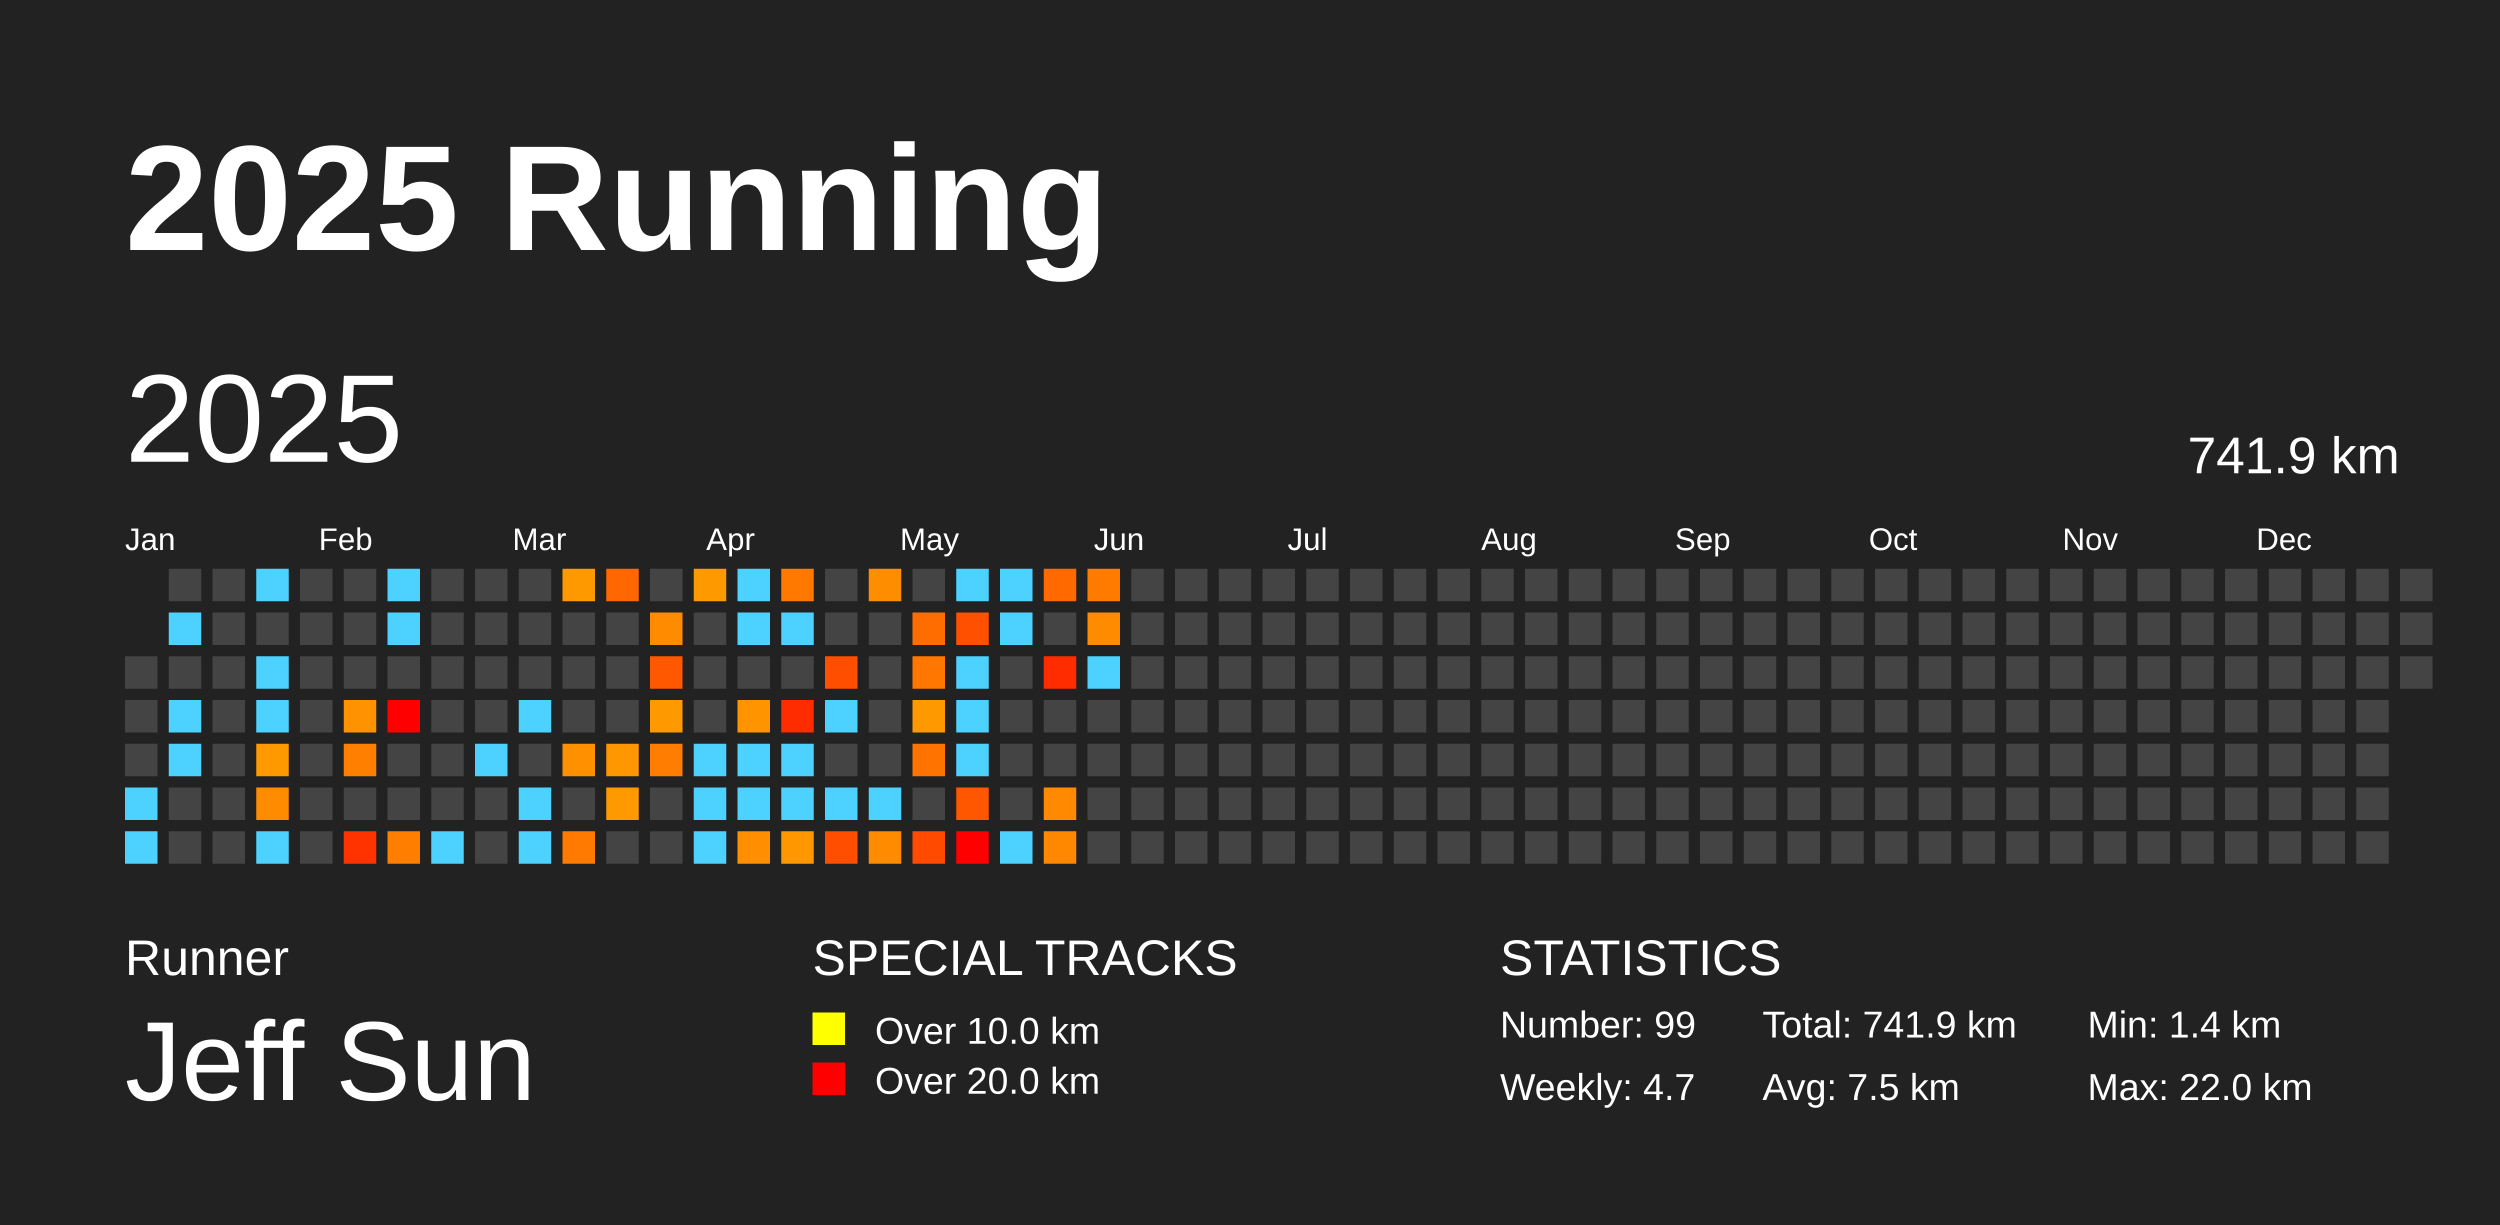
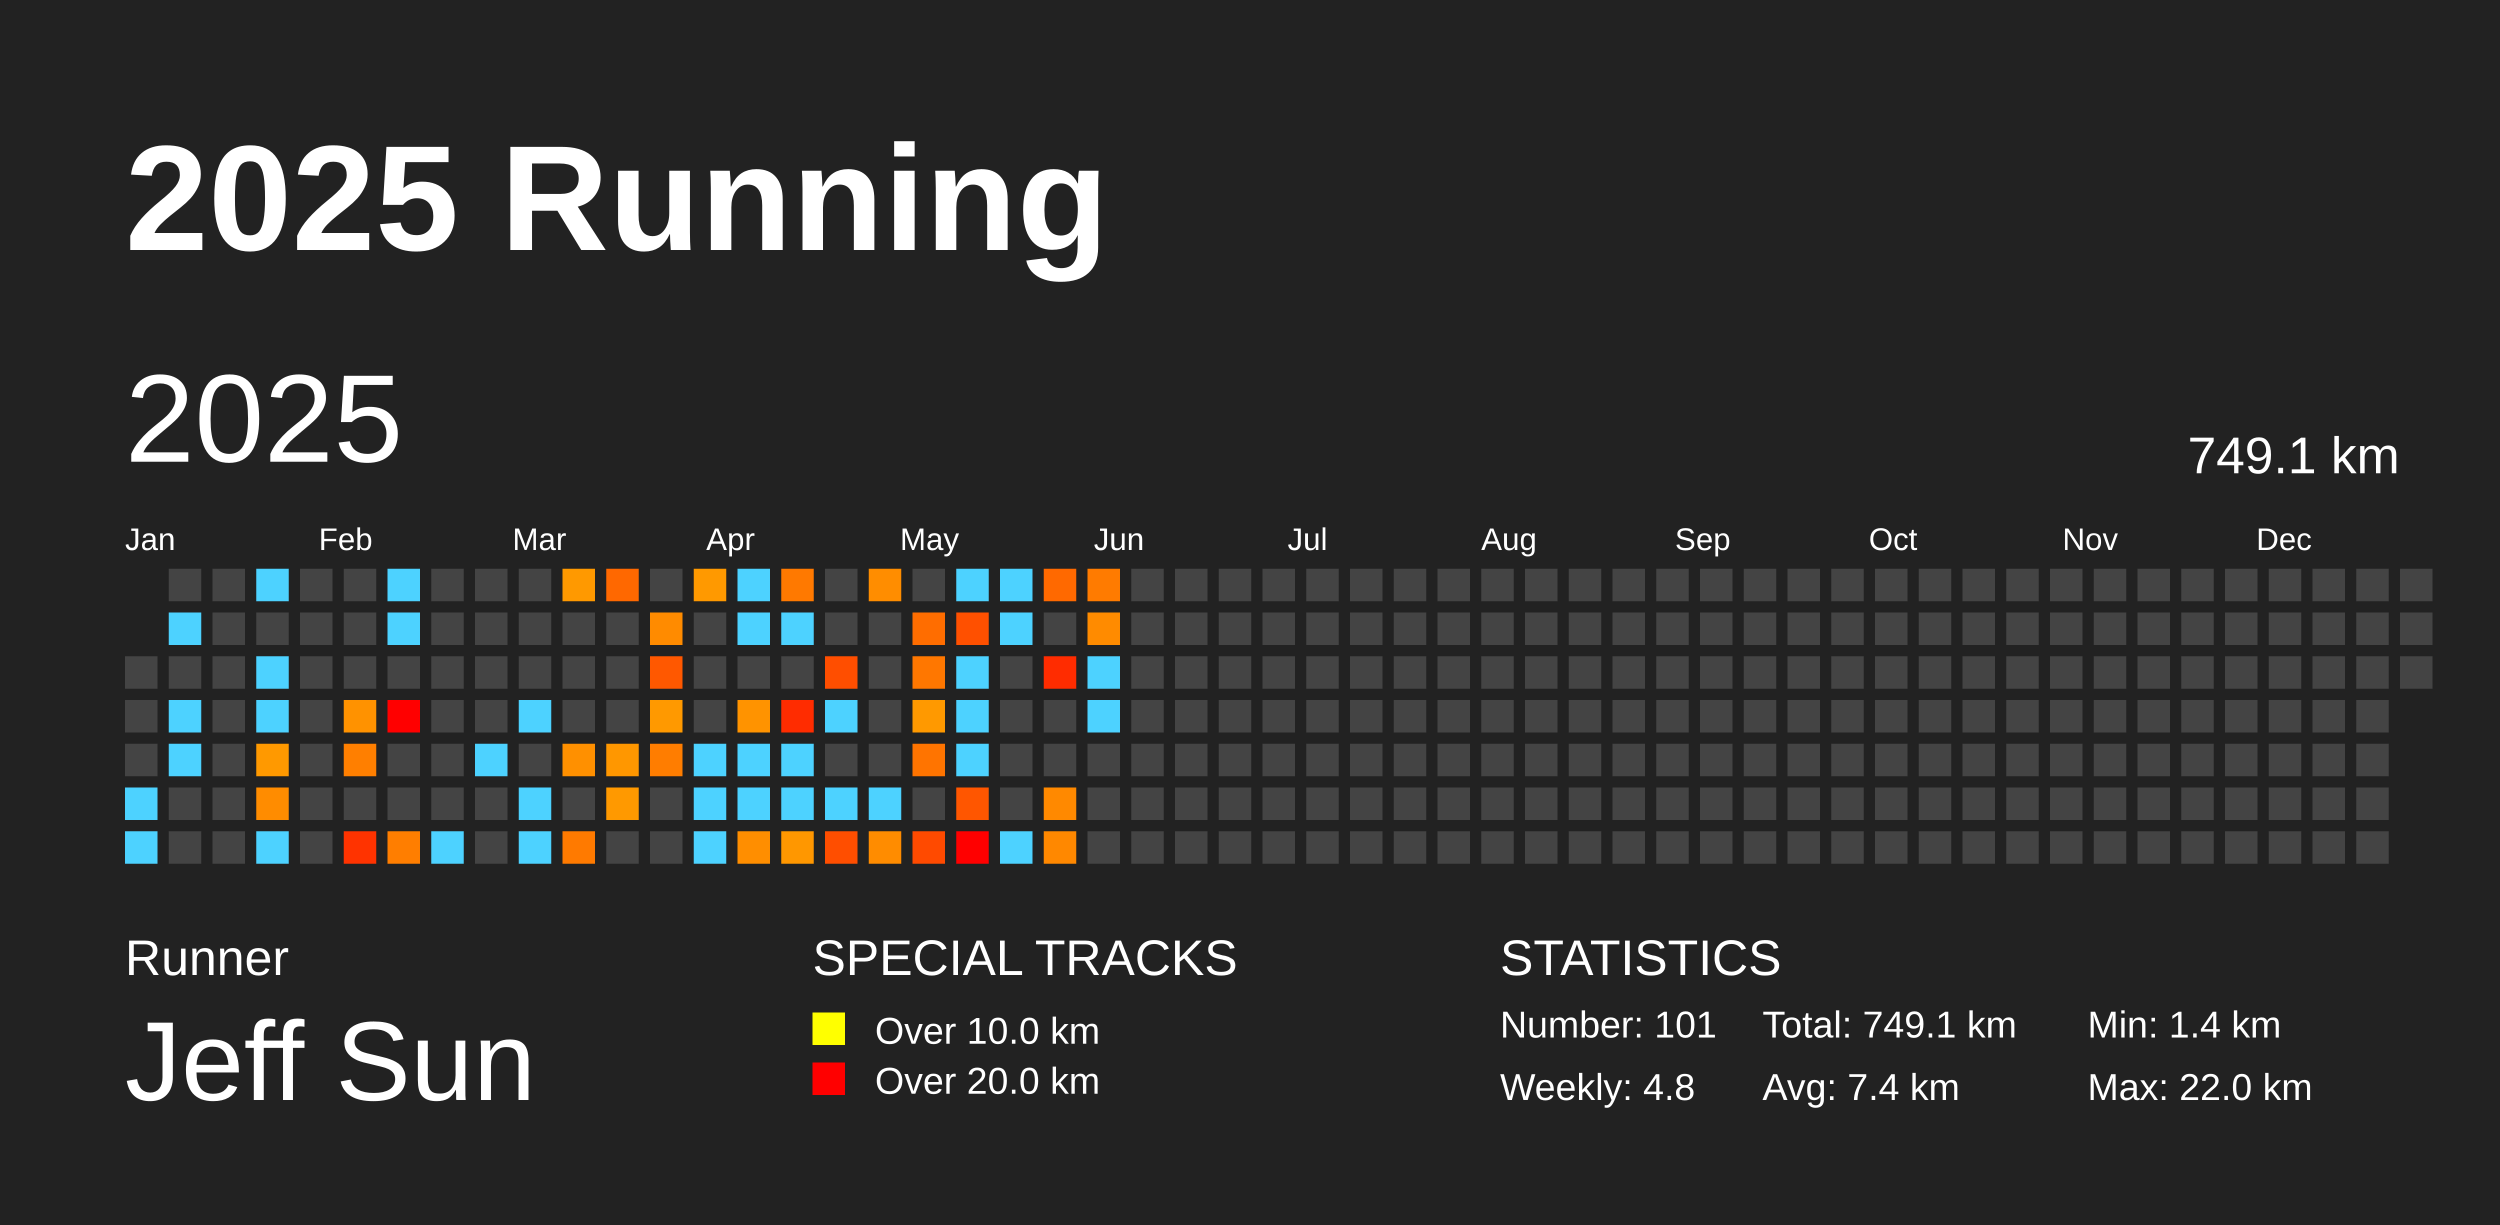
<svg xmlns="http://www.w3.org/2000/svg" baseProfile="full" height="98mm" version="1.1" viewBox="0,0,200,98" width="200mm">
  <defs />
  <rect fill="#222222" height="98" width="200" x="0" y="0" />
  <text fill="#FFFFFF" style="font-size:12px; font-family:Arial; font-weight:bold;" x="10" y="20">2025 Running</text>
  <text fill="#FFFFFF" style="font-size:4px; font-family:Arial" x="10" y="78">Runner</text>
  <text fill="#FFFFFF" style="font-size:9px; font-family:Arial" x="10" y="88">Jeff Sun</text>
  <text fill="#FFFFFF" style="font-size:4px; font-family:Arial" x="65" y="78">SPECIAL TRACKS</text>
  <rect fill="yellow" height="2.6" width="2.6" x="65" y="81" />
  <text fill="#FFFFFF" style="font-size:3px; font-family:Arial" x="70" y="83.5">Over 10.0 km</text>
  <rect fill="red" height="2.6" width="2.6" x="65" y="85" />
  <text fill="#FFFFFF" style="font-size:3px; font-family:Arial" x="70" y="87.5">Over 20.0 km</text>
  <text fill="#FFFFFF" style="font-size:4px; font-family:Arial" x="120" y="78">STATISTICS</text>
-   <text fill="#FFFFFF" style="font-size:3px; font-family:Arial" x="120" y="83">Number: 99</text>
-   <text fill="#FFFFFF" style="font-size:3px; font-family:Arial" x="120" y="88">Weekly: 4.7</text>
-   <text fill="#FFFFFF" style="font-size:3px; font-family:Arial" x="141" y="83">Total: 741.9 km</text>
-   <text fill="#FFFFFF" style="font-size:3px; font-family:Arial" x="141" y="88">Avg: 7.5 km</text>
+   <text fill="#FFFFFF" style="font-size:3px; font-family:Arial" x="120" y="83">Number: 101</text>
+   <text fill="#FFFFFF" style="font-size:3px; font-family:Arial" x="120" y="88">Weekly: 4.8</text>
+   <text fill="#FFFFFF" style="font-size:3px; font-family:Arial" x="141" y="83">Total: 749.1 km</text>
+   <text fill="#FFFFFF" style="font-size:3px; font-family:Arial" x="141" y="88">Avg: 7.4 km</text>
  <text fill="#FFFFFF" style="font-size:3px; font-family:Arial" x="167" y="83">Min: 1.4 km</text>
  <text fill="#FFFFFF" style="font-size:3px; font-family:Arial" x="167" y="88">Max: 22.0 km</text>
  <text dominant-baseline="hanging" fill="#FFFFFF" style="font-size:10.0px; font-family:Arial;" x="10" y="30">2025</text>
-   <text dominant-baseline="hanging" fill="#FFFFFF" style="font-size:4.125px; font-family:Arial;" x="175" y="35">741.9 km</text>
+   <text dominant-baseline="hanging" fill="#FFFFFF" style="font-size:4.125px; font-family:Arial;" x="175" y="35">749.1 km</text>
  <text fill="#FFFFFF" style="font-size:2.5px; font-family:Arial" x="10.0" y="44">Jan</text>
  <text fill="#FFFFFF" style="font-size:2.5px; font-family:Arial" x="25.5" y="44">Feb</text>
  <text fill="#FFFFFF" style="font-size:2.5px; font-family:Arial" x="41.0" y="44">Mar</text>
  <text fill="#FFFFFF" style="font-size:2.5px; font-family:Arial" x="56.5" y="44">Apr</text>
  <text fill="#FFFFFF" style="font-size:2.5px; font-family:Arial" x="72.0" y="44">May</text>
  <text fill="#FFFFFF" style="font-size:2.5px; font-family:Arial" x="87.5" y="44">Jun</text>
  <text fill="#FFFFFF" style="font-size:2.5px; font-family:Arial" x="103.0" y="44">Jul</text>
  <text fill="#FFFFFF" style="font-size:2.5px; font-family:Arial" x="118.5" y="44">Aug</text>
  <text fill="#FFFFFF" style="font-size:2.5px; font-family:Arial" x="134.0" y="44">Sep</text>
  <text fill="#FFFFFF" style="font-size:2.5px; font-family:Arial" x="149.5" y="44">Oct</text>
  <text fill="#FFFFFF" style="font-size:2.5px; font-family:Arial" x="165.0" y="44">Nov</text>
  <text fill="#FFFFFF" style="font-size:2.5px; font-family:Arial" x="180.5" y="44">Dec</text>
  <rect fill="#444444" height="2.6" width="2.6" x="10.0" y="52.5" />
  <rect fill="#444444" height="2.6" width="2.6" x="10.0" y="56.0" />
  <rect fill="#444444" height="2.6" width="2.6" x="10.0" y="59.5" />
  <rect fill="#4dd2ff" height="2.6" width="2.6" x="10.0" y="63.0" />
  <rect fill="#4dd2ff" height="2.6" width="2.6" x="10.0" y="66.5" />
  <rect fill="#444444" height="2.6" width="2.6" x="13.5" y="45.5" />
  <rect fill="#4dd2ff" height="2.6" width="2.6" x="13.5" y="49.0" />
  <rect fill="#444444" height="2.6" width="2.6" x="13.5" y="52.5" />
  <rect fill="#4dd2ff" height="2.6" width="2.6" x="13.5" y="56.0" />
  <rect fill="#4dd2ff" height="2.6" width="2.6" x="13.5" y="59.5" />
  <rect fill="#444444" height="2.6" width="2.6" x="13.5" y="63.0" />
  <rect fill="#444444" height="2.6" width="2.6" x="13.5" y="66.5" />
  <rect fill="#444444" height="2.6" width="2.6" x="17.0" y="45.5" />
  <rect fill="#444444" height="2.6" width="2.6" x="17.0" y="49.0" />
  <rect fill="#444444" height="2.6" width="2.6" x="17.0" y="52.5" />
  <rect fill="#444444" height="2.6" width="2.6" x="17.0" y="56.0" />
  <rect fill="#444444" height="2.6" width="2.6" x="17.0" y="59.5" />
  <rect fill="#444444" height="2.6" width="2.6" x="17.0" y="63.0" />
  <rect fill="#444444" height="2.6" width="2.6" x="17.0" y="66.5" />
  <rect fill="#4dd2ff" height="2.6" width="2.6" x="20.5" y="45.5" />
  <rect fill="#444444" height="2.6" width="2.6" x="20.5" y="49.0" />
  <rect fill="#4dd2ff" height="2.6" width="2.6" x="20.5" y="52.5" />
  <rect fill="#4dd2ff" height="2.6" width="2.6" x="20.5" y="56.0" />
  <rect fill="#ff9900" height="2.6" width="2.6" x="20.5" y="59.5" />
  <rect fill="#ff8c00" height="2.6" width="2.6" x="20.5" y="63.0" />
  <rect fill="#4dd2ff" height="2.6" width="2.6" x="20.5" y="66.5" />
  <rect fill="#444444" height="2.6" width="2.6" x="24.0" y="45.5" />
  <rect fill="#444444" height="2.6" width="2.6" x="24.0" y="49.0" />
  <rect fill="#444444" height="2.6" width="2.6" x="24.0" y="52.5" />
  <rect fill="#444444" height="2.6" width="2.6" x="24.0" y="56.0" />
  <rect fill="#444444" height="2.6" width="2.6" x="24.0" y="59.5" />
  <rect fill="#444444" height="2.6" width="2.6" x="24.0" y="63.0" />
  <rect fill="#444444" height="2.6" width="2.6" x="24.0" y="66.5" />
  <rect fill="#444444" height="2.6" width="2.6" x="27.5" y="45.5" />
  <rect fill="#444444" height="2.6" width="2.6" x="27.5" y="49.0" />
  <rect fill="#444444" height="2.6" width="2.6" x="27.5" y="52.5" />
  <rect fill="#ff9200" height="2.6" width="2.6" x="27.5" y="56.0" />
  <rect fill="#ff7f00" height="2.6" width="2.6" x="27.5" y="59.5" />
  <rect fill="#444444" height="2.6" width="2.6" x="27.5" y="63.0" />
  <rect fill="#ff3300" height="2.6" width="2.6" x="27.5" y="66.5" />
  <rect fill="#4dd2ff" height="2.6" width="2.6" x="31.0" y="45.5" />
  <rect fill="#4dd2ff" height="2.6" width="2.6" x="31.0" y="49.0" />
  <rect fill="#444444" height="2.6" width="2.6" x="31.0" y="52.5" />
  <rect fill="red" height="2.6" width="2.6" x="31.0" y="56.0" />
  <rect fill="#444444" height="2.6" width="2.6" x="31.0" y="59.5" />
  <rect fill="#444444" height="2.6" width="2.6" x="31.0" y="63.0" />
  <rect fill="#ff7e00" height="2.6" width="2.6" x="31.0" y="66.5" />
  <rect fill="#444444" height="2.6" width="2.6" x="34.5" y="45.5" />
  <rect fill="#444444" height="2.6" width="2.6" x="34.5" y="49.0" />
  <rect fill="#444444" height="2.6" width="2.6" x="34.5" y="52.5" />
  <rect fill="#444444" height="2.6" width="2.6" x="34.5" y="56.0" />
  <rect fill="#444444" height="2.6" width="2.6" x="34.5" y="59.5" />
  <rect fill="#444444" height="2.6" width="2.6" x="34.5" y="63.0" />
  <rect fill="#4dd2ff" height="2.6" width="2.6" x="34.5" y="66.5" />
  <rect fill="#444444" height="2.6" width="2.6" x="38.0" y="45.5" />
  <rect fill="#444444" height="2.6" width="2.6" x="38.0" y="49.0" />
  <rect fill="#444444" height="2.6" width="2.6" x="38.0" y="52.5" />
  <rect fill="#444444" height="2.6" width="2.6" x="38.0" y="56.0" />
  <rect fill="#4dd2ff" height="2.6" width="2.6" x="38.0" y="59.5" />
  <rect fill="#444444" height="2.6" width="2.6" x="38.0" y="63.0" />
  <rect fill="#444444" height="2.6" width="2.6" x="38.0" y="66.5" />
  <rect fill="#444444" height="2.6" width="2.6" x="41.5" y="45.5" />
  <rect fill="#444444" height="2.6" width="2.6" x="41.5" y="49.0" />
  <rect fill="#444444" height="2.6" width="2.6" x="41.5" y="52.5" />
  <rect fill="#4dd2ff" height="2.6" width="2.6" x="41.5" y="56.0" />
  <rect fill="#444444" height="2.6" width="2.6" x="41.5" y="59.5" />
  <rect fill="#4dd2ff" height="2.6" width="2.6" x="41.5" y="63.0" />
  <rect fill="#4dd2ff" height="2.6" width="2.6" x="41.5" y="66.5" />
  <rect fill="#ff9900" height="2.6" width="2.6" x="45.0" y="45.5" />
  <rect fill="#444444" height="2.6" width="2.6" x="45.0" y="49.0" />
  <rect fill="#444444" height="2.6" width="2.6" x="45.0" y="52.5" />
  <rect fill="#444444" height="2.6" width="2.6" x="45.0" y="56.0" />
  <rect fill="#ff9000" height="2.6" width="2.6" x="45.0" y="59.5" />
  <rect fill="#444444" height="2.6" width="2.6" x="45.0" y="63.0" />
  <rect fill="#ff7a00" height="2.6" width="2.6" x="45.0" y="66.5" />
  <rect fill="#ff6800" height="2.6" width="2.6" x="48.5" y="45.5" />
  <rect fill="#444444" height="2.6" width="2.6" x="48.5" y="49.0" />
  <rect fill="#444444" height="2.6" width="2.6" x="48.5" y="52.5" />
  <rect fill="#444444" height="2.6" width="2.6" x="48.5" y="56.0" />
  <rect fill="#ff9700" height="2.6" width="2.6" x="48.5" y="59.5" />
  <rect fill="#ff9900" height="2.6" width="2.6" x="48.5" y="63.0" />
  <rect fill="#444444" height="2.6" width="2.6" x="48.5" y="66.5" />
  <rect fill="#444444" height="2.6" width="2.6" x="52.0" y="45.5" />
  <rect fill="#ff8b00" height="2.6" width="2.6" x="52.0" y="49.0" />
  <rect fill="#ff5800" height="2.6" width="2.6" x="52.0" y="52.5" />
  <rect fill="#ff9900" height="2.6" width="2.6" x="52.0" y="56.0" />
  <rect fill="#ff7d00" height="2.6" width="2.6" x="52.0" y="59.5" />
  <rect fill="#444444" height="2.6" width="2.6" x="52.0" y="63.0" />
  <rect fill="#444444" height="2.6" width="2.6" x="52.0" y="66.5" />
  <rect fill="#ff9900" height="2.6" width="2.6" x="55.5" y="45.5" />
  <rect fill="#444444" height="2.6" width="2.6" x="55.5" y="49.0" />
  <rect fill="#444444" height="2.6" width="2.6" x="55.5" y="52.5" />
  <rect fill="#444444" height="2.6" width="2.6" x="55.5" y="56.0" />
  <rect fill="#4dd2ff" height="2.6" width="2.6" x="55.5" y="59.5" />
  <rect fill="#4dd2ff" height="2.6" width="2.6" x="55.5" y="63.0" />
  <rect fill="#4dd2ff" height="2.6" width="2.6" x="55.5" y="66.5" />
  <rect fill="#4dd2ff" height="2.6" width="2.6" x="59.0" y="45.5" />
  <rect fill="#4dd2ff" height="2.6" width="2.6" x="59.0" y="49.0" />
  <rect fill="#444444" height="2.6" width="2.6" x="59.0" y="52.5" />
  <rect fill="#ff9300" height="2.6" width="2.6" x="59.0" y="56.0" />
  <rect fill="#4dd2ff" height="2.6" width="2.6" x="59.0" y="59.5" />
  <rect fill="#4dd2ff" height="2.6" width="2.6" x="59.0" y="63.0" />
  <rect fill="#ff8e00" height="2.6" width="2.6" x="59.0" y="66.5" />
  <rect fill="#ff7900" height="2.6" width="2.6" x="62.5" y="45.5" />
  <rect fill="#4dd2ff" height="2.6" width="2.6" x="62.5" y="49.0" />
  <rect fill="#444444" height="2.6" width="2.6" x="62.5" y="52.5" />
  <rect fill="#ff2c00" height="2.6" width="2.6" x="62.5" y="56.0" />
  <rect fill="#4dd2ff" height="2.6" width="2.6" x="62.5" y="59.5" />
  <rect fill="#4dd2ff" height="2.6" width="2.6" x="62.5" y="63.0" />
  <rect fill="#ff9700" height="2.6" width="2.6" x="62.5" y="66.5" />
  <rect fill="#444444" height="2.6" width="2.6" x="66.0" y="45.5" />
  <rect fill="#444444" height="2.6" width="2.6" x="66.0" y="49.0" />
  <rect fill="#ff4e00" height="2.6" width="2.6" x="66.0" y="52.5" />
  <rect fill="#4dd2ff" height="2.6" width="2.6" x="66.0" y="56.0" />
  <rect fill="#444444" height="2.6" width="2.6" x="66.0" y="59.5" />
  <rect fill="#4dd2ff" height="2.6" width="2.6" x="66.0" y="63.0" />
  <rect fill="#ff4e00" height="2.6" width="2.6" x="66.0" y="66.5" />
  <rect fill="#ff8d00" height="2.6" width="2.6" x="69.5" y="45.5" />
  <rect fill="#444444" height="2.6" width="2.6" x="69.5" y="49.0" />
  <rect fill="#444444" height="2.6" width="2.6" x="69.5" y="52.5" />
  <rect fill="#444444" height="2.6" width="2.6" x="69.5" y="56.0" />
  <rect fill="#444444" height="2.6" width="2.6" x="69.5" y="59.5" />
  <rect fill="#4dd2ff" height="2.6" width="2.6" x="69.5" y="63.0" />
  <rect fill="#ff8c00" height="2.6" width="2.6" x="69.5" y="66.5" />
  <rect fill="#444444" height="2.6" width="2.6" x="73.0" y="45.5" />
  <rect fill="#ff6d00" height="2.6" width="2.6" x="73.0" y="49.0" />
  <rect fill="#ff7700" height="2.6" width="2.6" x="73.0" y="52.5" />
  <rect fill="#ff9900" height="2.6" width="2.6" x="73.0" y="56.0" />
  <rect fill="#ff7400" height="2.6" width="2.6" x="73.0" y="59.5" />
  <rect fill="#444444" height="2.6" width="2.6" x="73.0" y="63.0" />
  <rect fill="#ff4a00" height="2.6" width="2.6" x="73.0" y="66.5" />
  <rect fill="#4dd2ff" height="2.6" width="2.6" x="76.5" y="45.5" />
  <rect fill="#ff5000" height="2.6" width="2.6" x="76.5" y="49.0" />
  <rect fill="#4dd2ff" height="2.6" width="2.6" x="76.5" y="52.5" />
  <rect fill="#4dd2ff" height="2.6" width="2.6" x="76.5" y="56.0" />
  <rect fill="#4dd2ff" height="2.6" width="2.6" x="76.5" y="59.5" />
  <rect fill="#ff5600" height="2.6" width="2.6" x="76.5" y="63.0" />
  <rect fill="red" height="2.6" width="2.6" x="76.5" y="66.5" />
  <rect fill="#4dd2ff" height="2.6" width="2.6" x="80.0" y="45.5" />
  <rect fill="#4dd2ff" height="2.6" width="2.6" x="80.0" y="49.0" />
  <rect fill="#444444" height="2.6" width="2.6" x="80.0" y="52.5" />
  <rect fill="#444444" height="2.6" width="2.6" x="80.0" y="56.0" />
  <rect fill="#444444" height="2.6" width="2.6" x="80.0" y="59.5" />
  <rect fill="#444444" height="2.6" width="2.6" x="80.0" y="63.0" />
  <rect fill="#4dd2ff" height="2.6" width="2.6" x="80.0" y="66.5" />
  <rect fill="#ff6900" height="2.6" width="2.6" x="83.5" y="45.5" />
  <rect fill="#444444" height="2.6" width="2.6" x="83.5" y="49.0" />
  <rect fill="#ff2c00" height="2.6" width="2.6" x="83.5" y="52.5" />
  <rect fill="#444444" height="2.6" width="2.6" x="83.5" y="56.0" />
  <rect fill="#444444" height="2.6" width="2.6" x="83.5" y="59.5" />
  <rect fill="#ff8900" height="2.6" width="2.6" x="83.5" y="63.0" />
  <rect fill="#ff8800" height="2.6" width="2.6" x="83.5" y="66.5" />
  <rect fill="#ff7b00" height="2.6" width="2.6" x="87.0" y="45.5" />
  <rect fill="#ff8b00" height="2.6" width="2.6" x="87.0" y="49.0" />
  <rect fill="#4dd2ff" height="2.6" width="2.6" x="87.0" y="52.5" />
-   <rect fill="#444444" height="2.6" width="2.6" x="87.0" y="56.0" />
+   <rect fill="#4dd2ff" height="2.6" width="2.6" x="87.0" y="56.0" />
  <rect fill="#444444" height="2.6" width="2.6" x="87.0" y="59.5" />
  <rect fill="#444444" height="2.6" width="2.6" x="87.0" y="63.0" />
  <rect fill="#444444" height="2.6" width="2.6" x="87.0" y="66.5" />
  <rect fill="#444444" height="2.6" width="2.6" x="90.5" y="45.5" />
  <rect fill="#444444" height="2.6" width="2.6" x="90.5" y="49.0" />
  <rect fill="#444444" height="2.6" width="2.6" x="90.5" y="52.5" />
  <rect fill="#444444" height="2.6" width="2.6" x="90.5" y="56.0" />
  <rect fill="#444444" height="2.6" width="2.6" x="90.5" y="59.5" />
  <rect fill="#444444" height="2.6" width="2.6" x="90.5" y="63.0" />
  <rect fill="#444444" height="2.6" width="2.6" x="90.5" y="66.5" />
  <rect fill="#444444" height="2.6" width="2.6" x="94.0" y="45.5" />
  <rect fill="#444444" height="2.6" width="2.6" x="94.0" y="49.0" />
  <rect fill="#444444" height="2.6" width="2.6" x="94.0" y="52.5" />
  <rect fill="#444444" height="2.6" width="2.6" x="94.0" y="56.0" />
  <rect fill="#444444" height="2.6" width="2.6" x="94.0" y="59.5" />
  <rect fill="#444444" height="2.6" width="2.6" x="94.0" y="63.0" />
  <rect fill="#444444" height="2.6" width="2.6" x="94.0" y="66.5" />
  <rect fill="#444444" height="2.6" width="2.6" x="97.5" y="45.5" />
  <rect fill="#444444" height="2.6" width="2.6" x="97.5" y="49.0" />
  <rect fill="#444444" height="2.6" width="2.6" x="97.5" y="52.5" />
  <rect fill="#444444" height="2.6" width="2.6" x="97.5" y="56.0" />
  <rect fill="#444444" height="2.6" width="2.6" x="97.5" y="59.5" />
  <rect fill="#444444" height="2.6" width="2.6" x="97.5" y="63.0" />
  <rect fill="#444444" height="2.6" width="2.6" x="97.5" y="66.5" />
  <rect fill="#444444" height="2.6" width="2.6" x="101.0" y="45.5" />
  <rect fill="#444444" height="2.6" width="2.6" x="101.0" y="49.0" />
  <rect fill="#444444" height="2.6" width="2.6" x="101.0" y="52.5" />
  <rect fill="#444444" height="2.6" width="2.6" x="101.0" y="56.0" />
  <rect fill="#444444" height="2.6" width="2.6" x="101.0" y="59.5" />
  <rect fill="#444444" height="2.6" width="2.6" x="101.0" y="63.0" />
  <rect fill="#444444" height="2.6" width="2.6" x="101.0" y="66.5" />
  <rect fill="#444444" height="2.6" width="2.6" x="104.5" y="45.5" />
  <rect fill="#444444" height="2.6" width="2.6" x="104.5" y="49.0" />
  <rect fill="#444444" height="2.6" width="2.6" x="104.5" y="52.5" />
  <rect fill="#444444" height="2.6" width="2.6" x="104.5" y="56.0" />
  <rect fill="#444444" height="2.6" width="2.6" x="104.5" y="59.5" />
  <rect fill="#444444" height="2.6" width="2.6" x="104.5" y="63.0" />
  <rect fill="#444444" height="2.6" width="2.6" x="104.5" y="66.5" />
  <rect fill="#444444" height="2.6" width="2.6" x="108.0" y="45.5" />
  <rect fill="#444444" height="2.6" width="2.6" x="108.0" y="49.0" />
  <rect fill="#444444" height="2.6" width="2.6" x="108.0" y="52.5" />
  <rect fill="#444444" height="2.6" width="2.6" x="108.0" y="56.0" />
  <rect fill="#444444" height="2.6" width="2.6" x="108.0" y="59.5" />
  <rect fill="#444444" height="2.6" width="2.6" x="108.0" y="63.0" />
  <rect fill="#444444" height="2.6" width="2.6" x="108.0" y="66.5" />
  <rect fill="#444444" height="2.6" width="2.6" x="111.5" y="45.5" />
  <rect fill="#444444" height="2.6" width="2.6" x="111.5" y="49.0" />
  <rect fill="#444444" height="2.6" width="2.6" x="111.5" y="52.5" />
  <rect fill="#444444" height="2.6" width="2.6" x="111.5" y="56.0" />
  <rect fill="#444444" height="2.6" width="2.6" x="111.5" y="59.5" />
  <rect fill="#444444" height="2.6" width="2.6" x="111.5" y="63.0" />
  <rect fill="#444444" height="2.6" width="2.6" x="111.5" y="66.5" />
  <rect fill="#444444" height="2.6" width="2.6" x="115.0" y="45.5" />
  <rect fill="#444444" height="2.6" width="2.6" x="115.0" y="49.0" />
  <rect fill="#444444" height="2.6" width="2.6" x="115.0" y="52.5" />
  <rect fill="#444444" height="2.6" width="2.6" x="115.0" y="56.0" />
  <rect fill="#444444" height="2.6" width="2.6" x="115.0" y="59.5" />
  <rect fill="#444444" height="2.6" width="2.6" x="115.0" y="63.0" />
  <rect fill="#444444" height="2.6" width="2.6" x="115.0" y="66.5" />
  <rect fill="#444444" height="2.6" width="2.6" x="118.5" y="45.5" />
  <rect fill="#444444" height="2.6" width="2.6" x="118.5" y="49.0" />
  <rect fill="#444444" height="2.6" width="2.6" x="118.5" y="52.5" />
  <rect fill="#444444" height="2.6" width="2.6" x="118.5" y="56.0" />
  <rect fill="#444444" height="2.6" width="2.6" x="118.5" y="59.5" />
  <rect fill="#444444" height="2.6" width="2.6" x="118.5" y="63.0" />
  <rect fill="#444444" height="2.6" width="2.6" x="118.5" y="66.5" />
  <rect fill="#444444" height="2.6" width="2.6" x="122.0" y="45.5" />
  <rect fill="#444444" height="2.6" width="2.6" x="122.0" y="49.0" />
  <rect fill="#444444" height="2.6" width="2.6" x="122.0" y="52.5" />
  <rect fill="#444444" height="2.6" width="2.6" x="122.0" y="56.0" />
  <rect fill="#444444" height="2.6" width="2.6" x="122.0" y="59.5" />
  <rect fill="#444444" height="2.6" width="2.6" x="122.0" y="63.0" />
  <rect fill="#444444" height="2.6" width="2.6" x="122.0" y="66.5" />
  <rect fill="#444444" height="2.6" width="2.6" x="125.5" y="45.5" />
  <rect fill="#444444" height="2.6" width="2.6" x="125.5" y="49.0" />
  <rect fill="#444444" height="2.6" width="2.6" x="125.5" y="52.5" />
  <rect fill="#444444" height="2.6" width="2.6" x="125.5" y="56.0" />
  <rect fill="#444444" height="2.6" width="2.6" x="125.5" y="59.5" />
  <rect fill="#444444" height="2.6" width="2.6" x="125.5" y="63.0" />
  <rect fill="#444444" height="2.6" width="2.6" x="125.5" y="66.5" />
  <rect fill="#444444" height="2.6" width="2.6" x="129.0" y="45.5" />
  <rect fill="#444444" height="2.6" width="2.6" x="129.0" y="49.0" />
  <rect fill="#444444" height="2.6" width="2.6" x="129.0" y="52.5" />
  <rect fill="#444444" height="2.6" width="2.6" x="129.0" y="56.0" />
  <rect fill="#444444" height="2.6" width="2.6" x="129.0" y="59.5" />
  <rect fill="#444444" height="2.6" width="2.6" x="129.0" y="63.0" />
  <rect fill="#444444" height="2.6" width="2.6" x="129.0" y="66.5" />
  <rect fill="#444444" height="2.6" width="2.6" x="132.5" y="45.5" />
  <rect fill="#444444" height="2.6" width="2.6" x="132.5" y="49.0" />
  <rect fill="#444444" height="2.6" width="2.6" x="132.5" y="52.5" />
  <rect fill="#444444" height="2.6" width="2.6" x="132.5" y="56.0" />
  <rect fill="#444444" height="2.6" width="2.6" x="132.5" y="59.5" />
  <rect fill="#444444" height="2.6" width="2.6" x="132.5" y="63.0" />
  <rect fill="#444444" height="2.6" width="2.6" x="132.5" y="66.5" />
  <rect fill="#444444" height="2.6" width="2.6" x="136.0" y="45.5" />
  <rect fill="#444444" height="2.6" width="2.6" x="136.0" y="49.0" />
  <rect fill="#444444" height="2.6" width="2.6" x="136.0" y="52.5" />
  <rect fill="#444444" height="2.6" width="2.6" x="136.0" y="56.0" />
  <rect fill="#444444" height="2.6" width="2.6" x="136.0" y="59.5" />
  <rect fill="#444444" height="2.6" width="2.6" x="136.0" y="63.0" />
  <rect fill="#444444" height="2.6" width="2.6" x="136.0" y="66.5" />
  <rect fill="#444444" height="2.6" width="2.6" x="139.5" y="45.5" />
  <rect fill="#444444" height="2.6" width="2.6" x="139.5" y="49.0" />
  <rect fill="#444444" height="2.6" width="2.6" x="139.5" y="52.5" />
  <rect fill="#444444" height="2.6" width="2.6" x="139.5" y="56.0" />
  <rect fill="#444444" height="2.6" width="2.6" x="139.5" y="59.5" />
  <rect fill="#444444" height="2.6" width="2.6" x="139.5" y="63.0" />
  <rect fill="#444444" height="2.6" width="2.6" x="139.5" y="66.5" />
  <rect fill="#444444" height="2.6" width="2.6" x="143.0" y="45.5" />
  <rect fill="#444444" height="2.6" width="2.6" x="143.0" y="49.0" />
  <rect fill="#444444" height="2.6" width="2.6" x="143.0" y="52.5" />
  <rect fill="#444444" height="2.6" width="2.6" x="143.0" y="56.0" />
  <rect fill="#444444" height="2.6" width="2.6" x="143.0" y="59.5" />
  <rect fill="#444444" height="2.6" width="2.6" x="143.0" y="63.0" />
  <rect fill="#444444" height="2.6" width="2.6" x="143.0" y="66.5" />
  <rect fill="#444444" height="2.6" width="2.6" x="146.5" y="45.5" />
  <rect fill="#444444" height="2.6" width="2.6" x="146.5" y="49.0" />
  <rect fill="#444444" height="2.6" width="2.6" x="146.5" y="52.5" />
  <rect fill="#444444" height="2.6" width="2.6" x="146.5" y="56.0" />
  <rect fill="#444444" height="2.6" width="2.6" x="146.5" y="59.5" />
  <rect fill="#444444" height="2.6" width="2.6" x="146.5" y="63.0" />
  <rect fill="#444444" height="2.6" width="2.6" x="146.5" y="66.5" />
  <rect fill="#444444" height="2.6" width="2.6" x="150.0" y="45.5" />
  <rect fill="#444444" height="2.6" width="2.6" x="150.0" y="49.0" />
  <rect fill="#444444" height="2.6" width="2.6" x="150.0" y="52.5" />
  <rect fill="#444444" height="2.6" width="2.6" x="150.0" y="56.0" />
  <rect fill="#444444" height="2.6" width="2.6" x="150.0" y="59.5" />
  <rect fill="#444444" height="2.6" width="2.6" x="150.0" y="63.0" />
  <rect fill="#444444" height="2.6" width="2.6" x="150.0" y="66.5" />
  <rect fill="#444444" height="2.6" width="2.6" x="153.5" y="45.5" />
  <rect fill="#444444" height="2.6" width="2.6" x="153.5" y="49.0" />
  <rect fill="#444444" height="2.6" width="2.6" x="153.5" y="52.5" />
  <rect fill="#444444" height="2.6" width="2.6" x="153.5" y="56.0" />
  <rect fill="#444444" height="2.6" width="2.6" x="153.5" y="59.5" />
  <rect fill="#444444" height="2.6" width="2.6" x="153.5" y="63.0" />
  <rect fill="#444444" height="2.6" width="2.6" x="153.5" y="66.5" />
  <rect fill="#444444" height="2.6" width="2.6" x="157.0" y="45.5" />
  <rect fill="#444444" height="2.6" width="2.6" x="157.0" y="49.0" />
  <rect fill="#444444" height="2.6" width="2.6" x="157.0" y="52.5" />
  <rect fill="#444444" height="2.6" width="2.6" x="157.0" y="56.0" />
  <rect fill="#444444" height="2.6" width="2.6" x="157.0" y="59.5" />
  <rect fill="#444444" height="2.6" width="2.6" x="157.0" y="63.0" />
  <rect fill="#444444" height="2.6" width="2.6" x="157.0" y="66.5" />
  <rect fill="#444444" height="2.6" width="2.6" x="160.5" y="45.5" />
  <rect fill="#444444" height="2.6" width="2.6" x="160.5" y="49.0" />
  <rect fill="#444444" height="2.6" width="2.6" x="160.5" y="52.5" />
  <rect fill="#444444" height="2.6" width="2.6" x="160.5" y="56.0" />
  <rect fill="#444444" height="2.6" width="2.6" x="160.5" y="59.5" />
  <rect fill="#444444" height="2.6" width="2.6" x="160.5" y="63.0" />
  <rect fill="#444444" height="2.6" width="2.6" x="160.5" y="66.5" />
  <rect fill="#444444" height="2.6" width="2.6" x="164.0" y="45.5" />
  <rect fill="#444444" height="2.6" width="2.6" x="164.0" y="49.0" />
  <rect fill="#444444" height="2.6" width="2.6" x="164.0" y="52.5" />
  <rect fill="#444444" height="2.6" width="2.6" x="164.0" y="56.0" />
  <rect fill="#444444" height="2.6" width="2.6" x="164.0" y="59.5" />
  <rect fill="#444444" height="2.6" width="2.6" x="164.0" y="63.0" />
  <rect fill="#444444" height="2.6" width="2.6" x="164.0" y="66.5" />
  <rect fill="#444444" height="2.6" width="2.6" x="167.5" y="45.5" />
  <rect fill="#444444" height="2.6" width="2.6" x="167.5" y="49.0" />
  <rect fill="#444444" height="2.6" width="2.6" x="167.5" y="52.5" />
  <rect fill="#444444" height="2.6" width="2.6" x="167.5" y="56.0" />
  <rect fill="#444444" height="2.6" width="2.6" x="167.5" y="59.5" />
  <rect fill="#444444" height="2.6" width="2.6" x="167.5" y="63.0" />
  <rect fill="#444444" height="2.6" width="2.6" x="167.5" y="66.5" />
  <rect fill="#444444" height="2.6" width="2.6" x="171.0" y="45.5" />
  <rect fill="#444444" height="2.6" width="2.6" x="171.0" y="49.0" />
  <rect fill="#444444" height="2.6" width="2.6" x="171.0" y="52.5" />
  <rect fill="#444444" height="2.6" width="2.6" x="171.0" y="56.0" />
  <rect fill="#444444" height="2.6" width="2.6" x="171.0" y="59.5" />
  <rect fill="#444444" height="2.6" width="2.6" x="171.0" y="63.0" />
  <rect fill="#444444" height="2.6" width="2.6" x="171.0" y="66.5" />
  <rect fill="#444444" height="2.6" width="2.6" x="174.5" y="45.5" />
  <rect fill="#444444" height="2.6" width="2.6" x="174.5" y="49.0" />
  <rect fill="#444444" height="2.6" width="2.6" x="174.5" y="52.5" />
  <rect fill="#444444" height="2.6" width="2.6" x="174.5" y="56.0" />
  <rect fill="#444444" height="2.6" width="2.6" x="174.5" y="59.5" />
  <rect fill="#444444" height="2.6" width="2.6" x="174.5" y="63.0" />
  <rect fill="#444444" height="2.6" width="2.6" x="174.5" y="66.5" />
  <rect fill="#444444" height="2.6" width="2.6" x="178.0" y="45.5" />
  <rect fill="#444444" height="2.6" width="2.6" x="178.0" y="49.0" />
  <rect fill="#444444" height="2.6" width="2.6" x="178.0" y="52.5" />
  <rect fill="#444444" height="2.6" width="2.6" x="178.0" y="56.0" />
  <rect fill="#444444" height="2.6" width="2.6" x="178.0" y="59.5" />
  <rect fill="#444444" height="2.6" width="2.6" x="178.0" y="63.0" />
  <rect fill="#444444" height="2.6" width="2.6" x="178.0" y="66.5" />
  <rect fill="#444444" height="2.6" width="2.6" x="181.5" y="45.5" />
  <rect fill="#444444" height="2.6" width="2.6" x="181.5" y="49.0" />
  <rect fill="#444444" height="2.6" width="2.6" x="181.5" y="52.5" />
  <rect fill="#444444" height="2.6" width="2.6" x="181.5" y="56.0" />
  <rect fill="#444444" height="2.6" width="2.6" x="181.5" y="59.5" />
  <rect fill="#444444" height="2.6" width="2.6" x="181.5" y="63.0" />
  <rect fill="#444444" height="2.6" width="2.6" x="181.5" y="66.5" />
  <rect fill="#444444" height="2.6" width="2.6" x="185.0" y="45.5" />
  <rect fill="#444444" height="2.6" width="2.6" x="185.0" y="49.0" />
  <rect fill="#444444" height="2.6" width="2.6" x="185.0" y="52.5" />
  <rect fill="#444444" height="2.6" width="2.6" x="185.0" y="56.0" />
  <rect fill="#444444" height="2.6" width="2.6" x="185.0" y="59.5" />
  <rect fill="#444444" height="2.6" width="2.6" x="185.0" y="63.0" />
  <rect fill="#444444" height="2.6" width="2.6" x="185.0" y="66.5" />
  <rect fill="#444444" height="2.6" width="2.6" x="188.5" y="45.5" />
  <rect fill="#444444" height="2.6" width="2.6" x="188.5" y="49.0" />
  <rect fill="#444444" height="2.6" width="2.6" x="188.5" y="52.5" />
  <rect fill="#444444" height="2.6" width="2.6" x="188.5" y="56.0" />
  <rect fill="#444444" height="2.6" width="2.6" x="188.5" y="59.5" />
  <rect fill="#444444" height="2.6" width="2.6" x="188.5" y="63.0" />
  <rect fill="#444444" height="2.6" width="2.6" x="188.5" y="66.5" />
  <rect fill="#444444" height="2.6" width="2.6" x="192.0" y="45.5" />
  <rect fill="#444444" height="2.6" width="2.6" x="192.0" y="49.0" />
  <rect fill="#444444" height="2.6" width="2.6" x="192.0" y="52.5" />
</svg>
